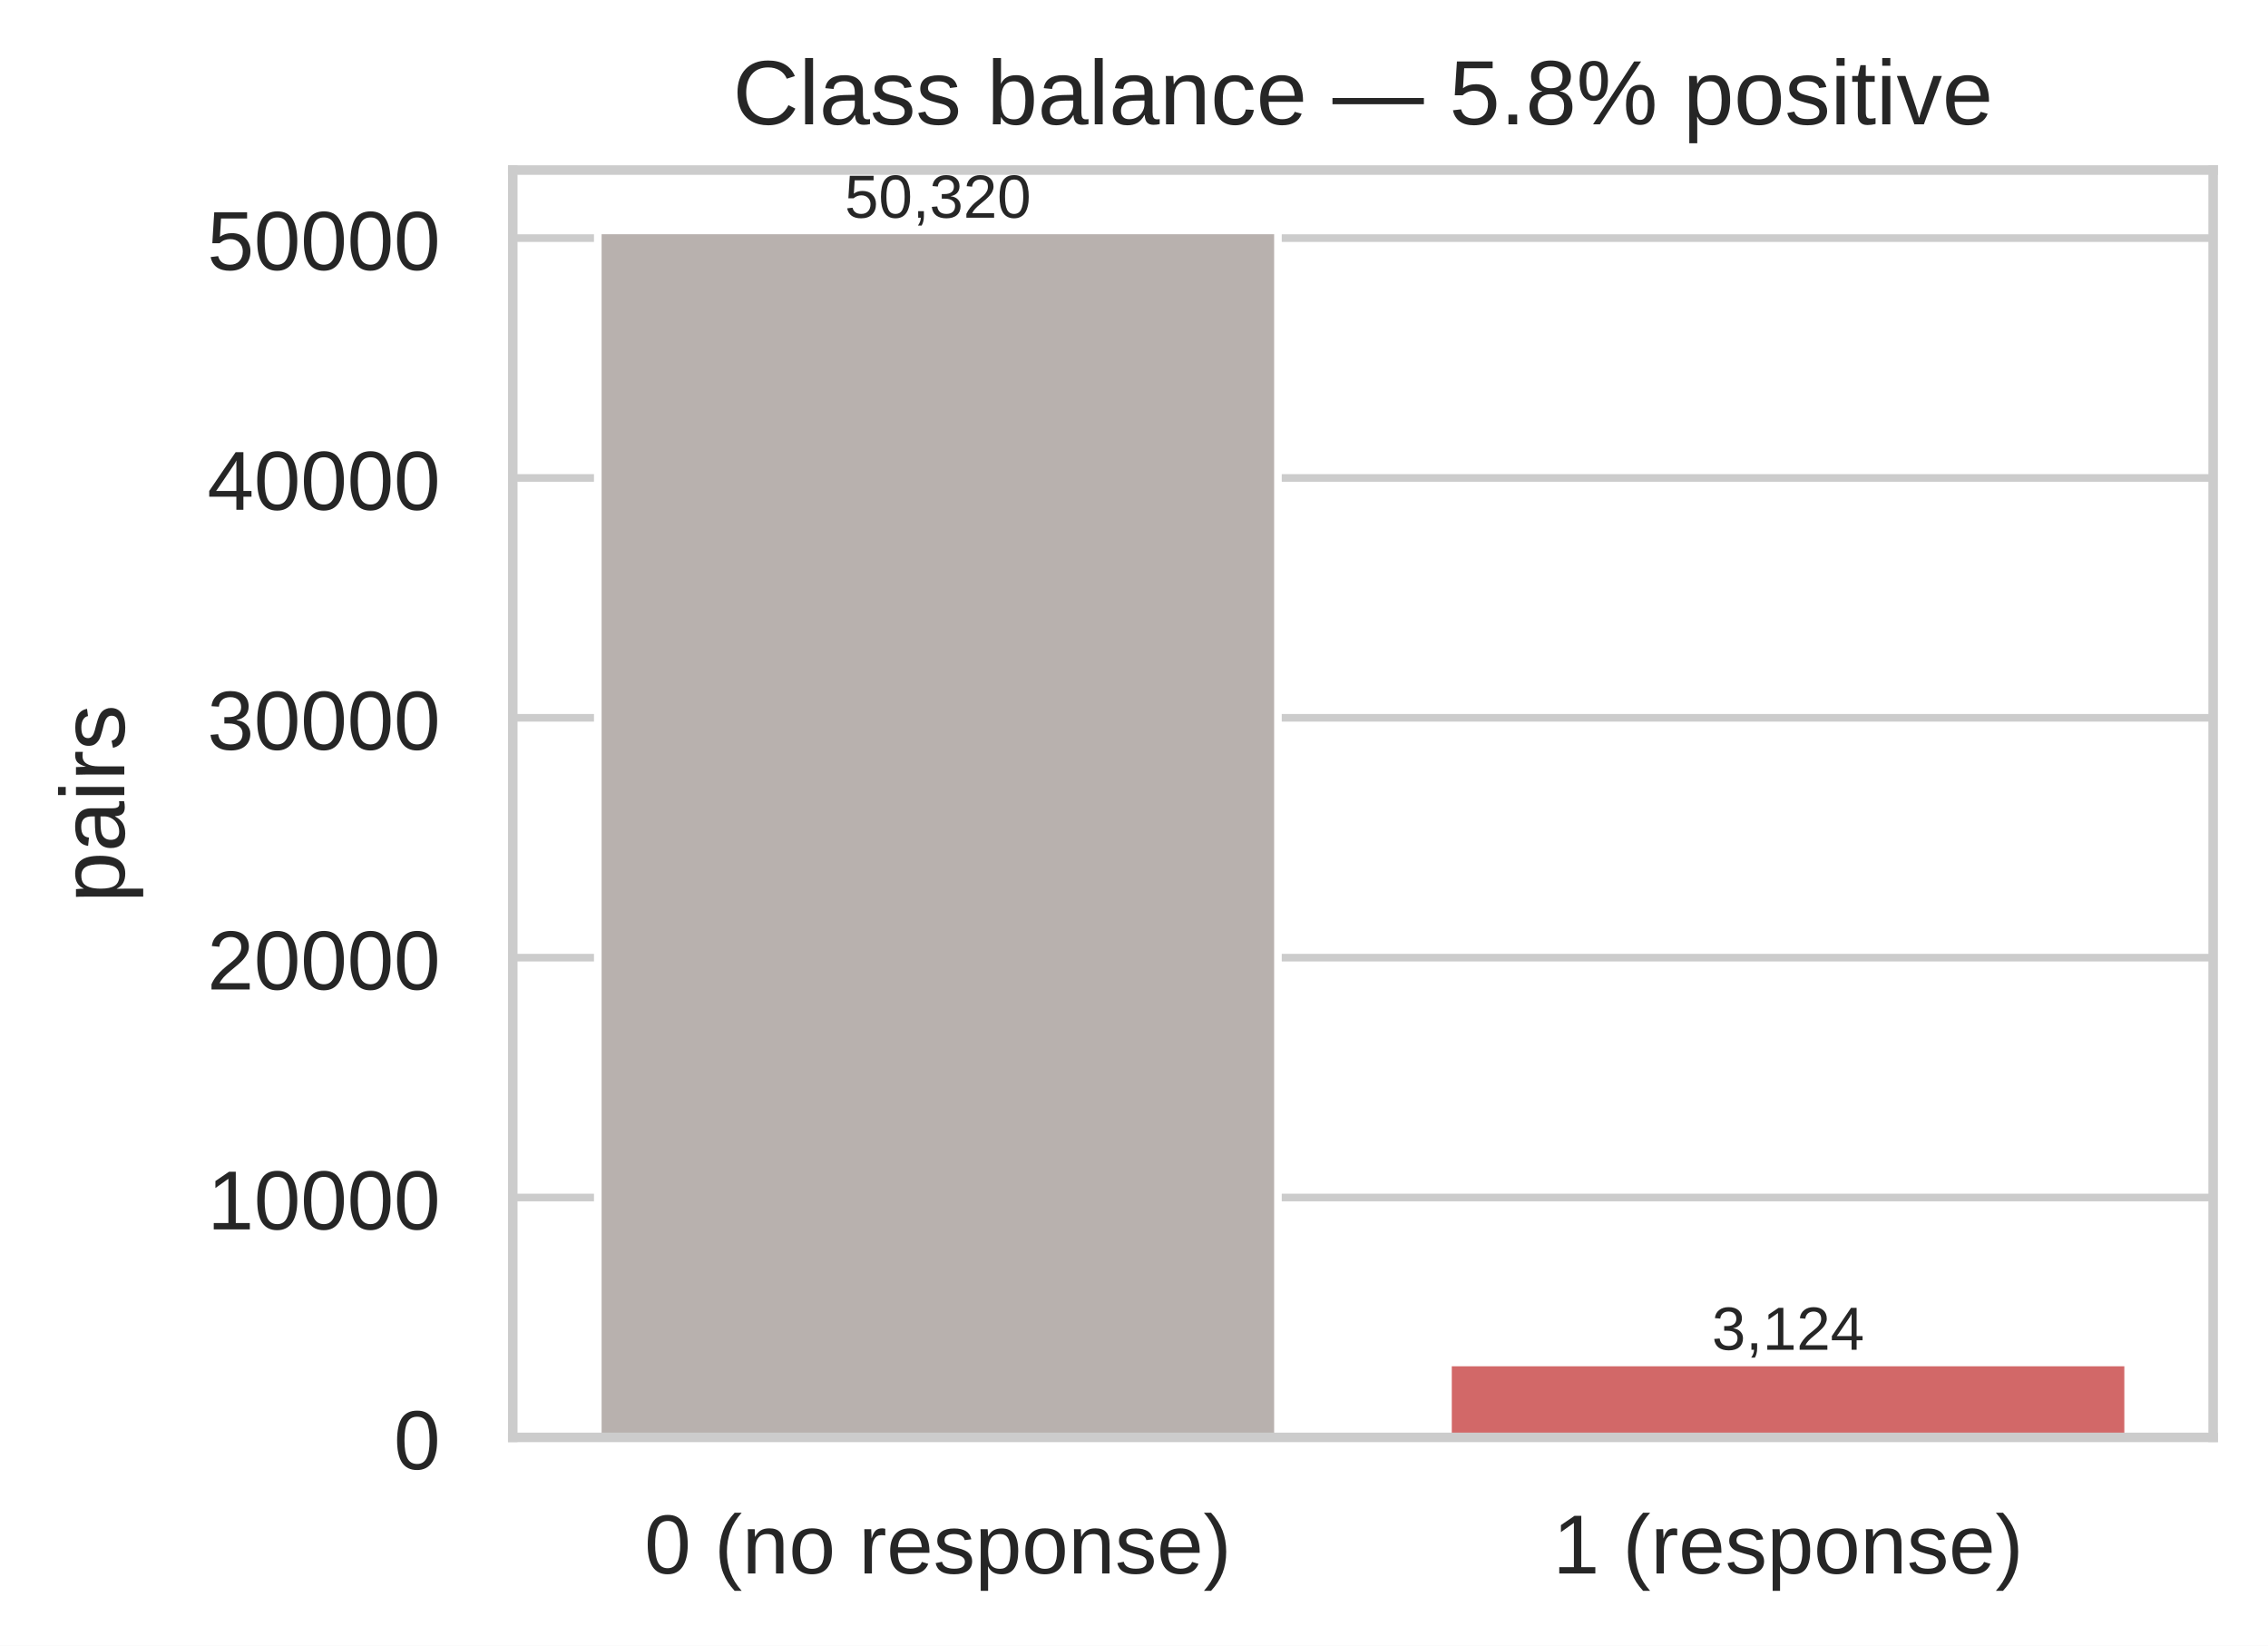
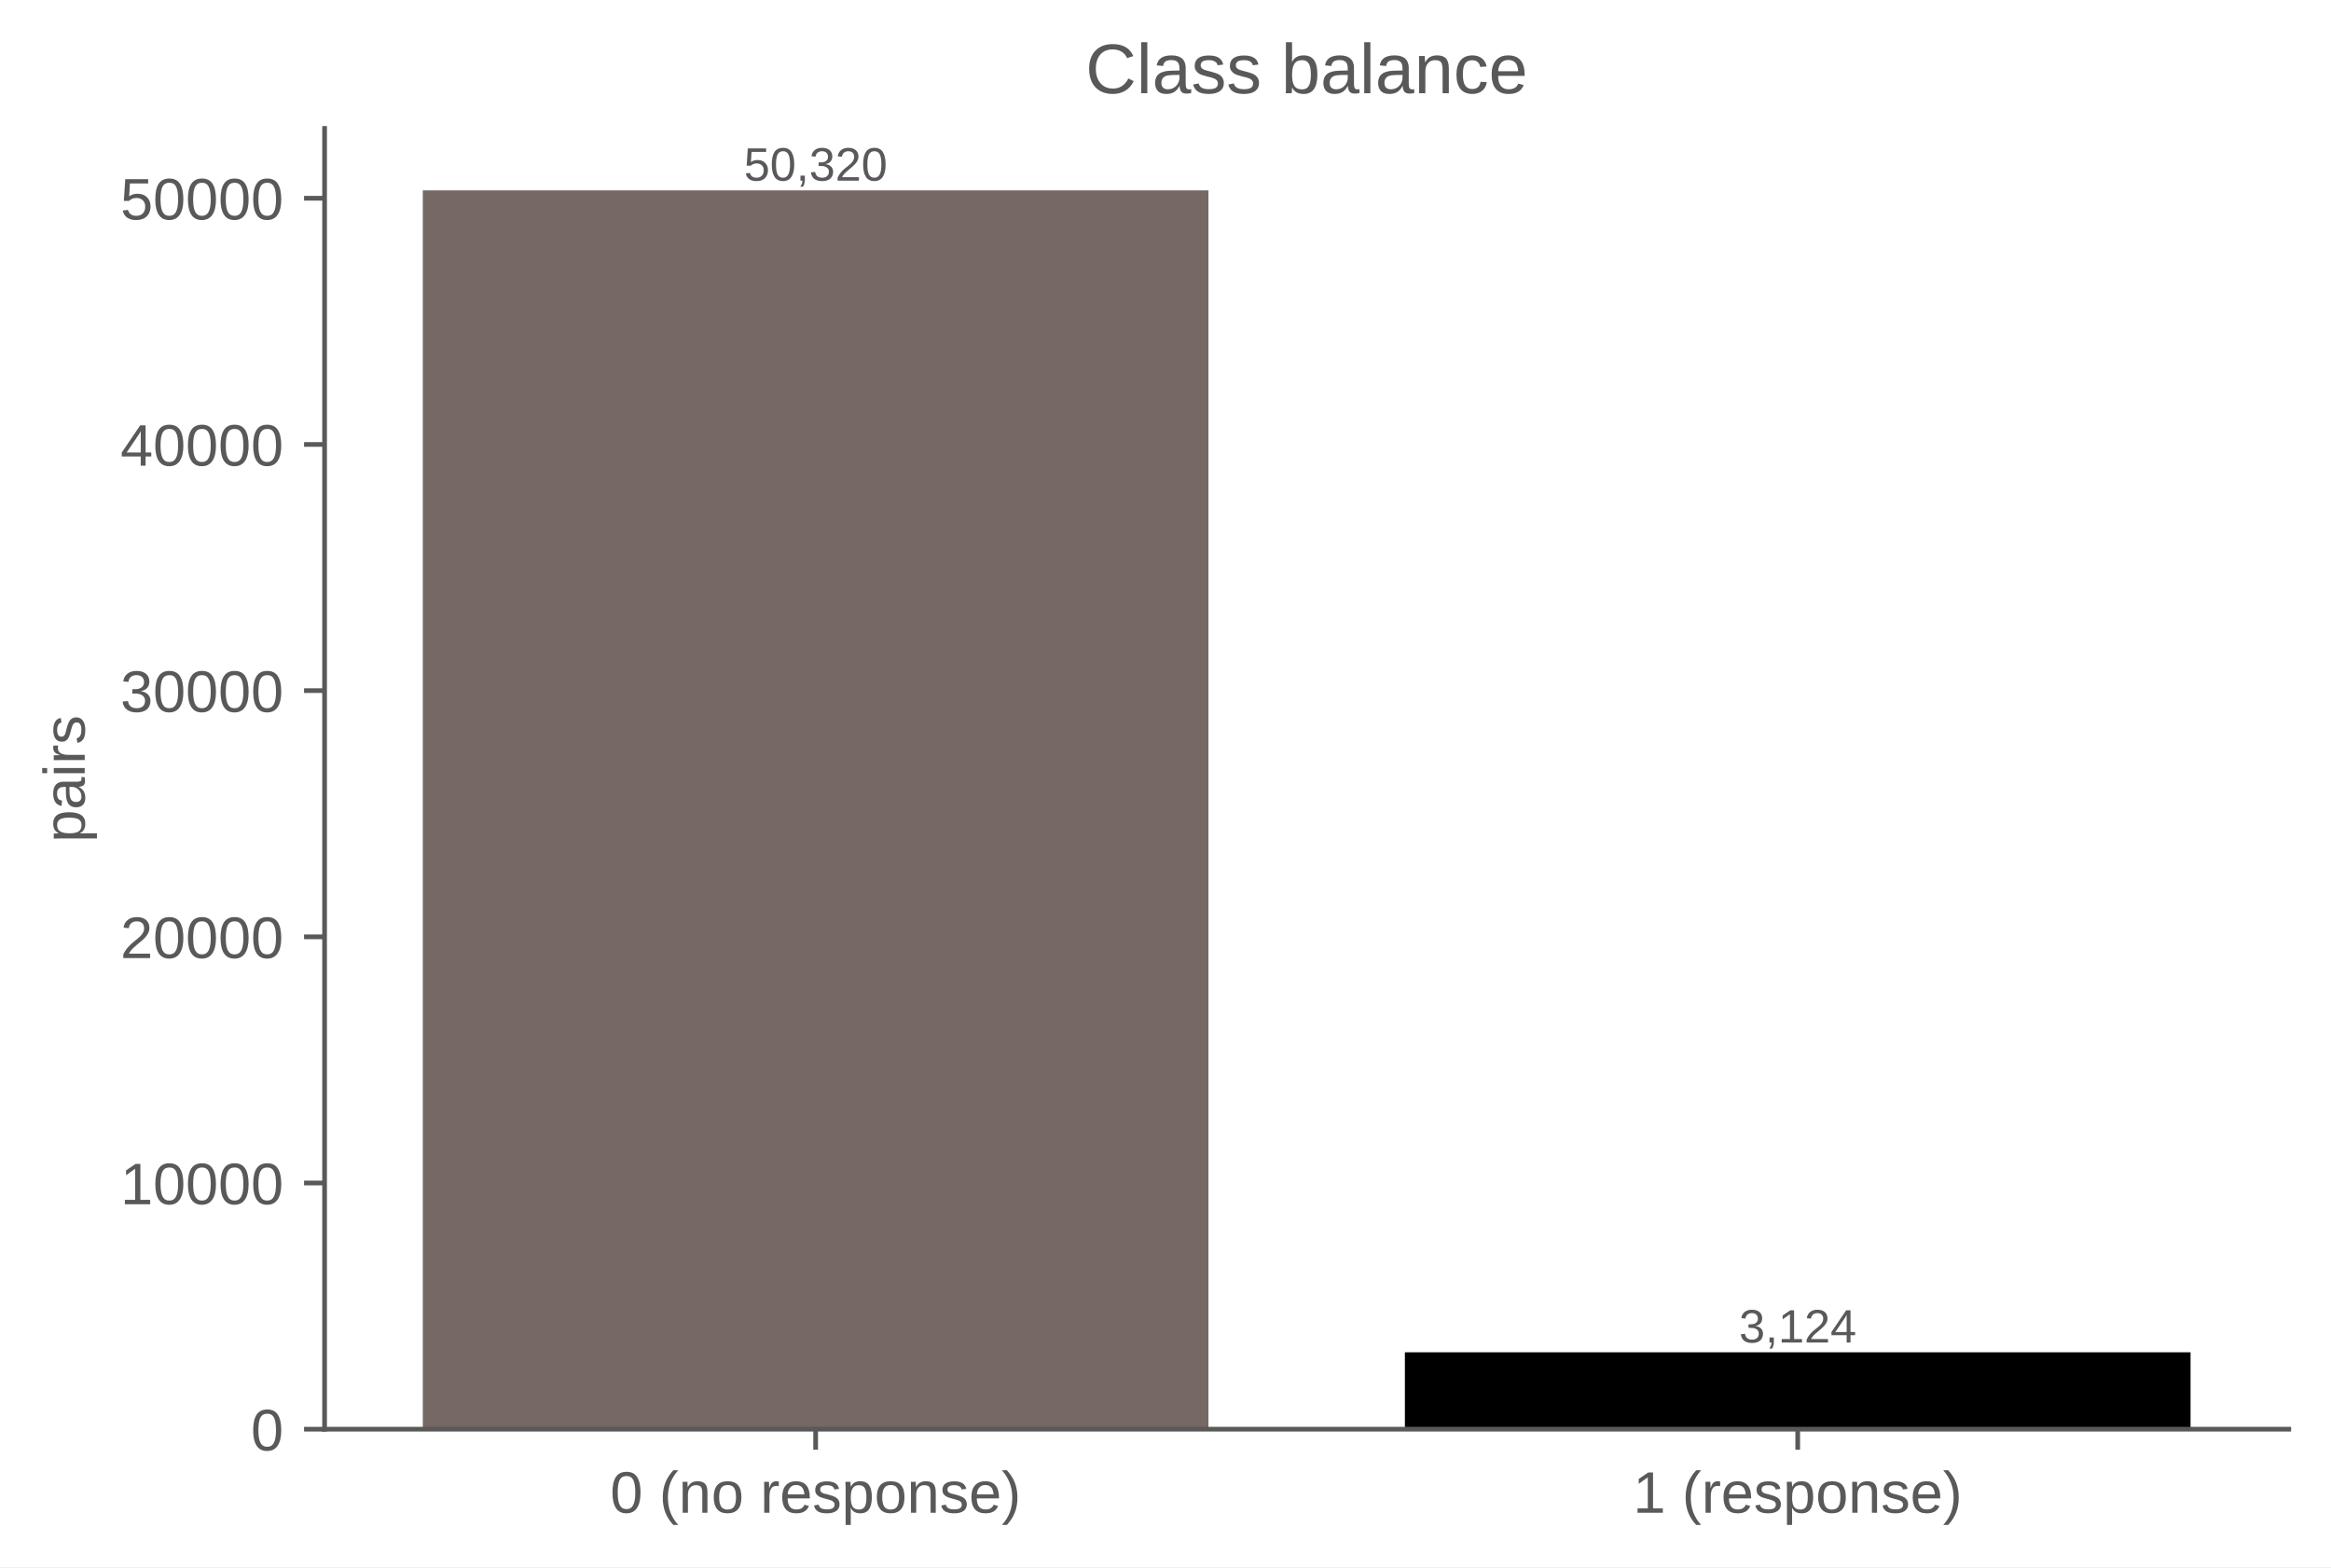
- <svg xmlns="http://www.w3.org/2000/svg" width="297.707pt" height="215.984pt" viewBox="0 0 297.707 215.984" version="1.1">
+ <svg xmlns="http://www.w3.org/2000/svg" xmlns:xlink="http://www.w3.org/1999/xlink" width="397.327pt" height="267.178pt" viewBox="0 0 397.327 267.178" version="1.1">
  <defs>
    <style type="text/css">*{stroke-linejoin: round; stroke-linecap: butt}</style>
  </defs>
  <g id="figure_1">
    <g id="patch_1">
-       <path d="M 0 215.984  L 297.707 215.984  L 297.707 0  L 0 0  z " style="fill: #ffffff" />
+       <path d="M 0 267.178  L 397.327 267.178  L 397.327 0  L 0 0  z " style="fill: #ffffff" />
    </g>
    <g id="axes_1">
      <g id="patch_2">
-         <path d="M 67.308 188.638  L 290.507 188.638  L 290.507 22.318  L 67.308 22.318  z " style="fill: #ffffff" />
+         <path d="M 55.327 243.656  L 390.127 243.656  L 390.127 21.896  L 55.327 21.896  z " style="fill: #ffffff" />
+       </g>
+       <g id="patch_3">
+         <path d="M 72.067 243.656  L 205.987 243.656  L 205.987 32.456  L 72.067 32.456  z " clip-path="url(#p4800902c2f)" style="fill: #766862" />
+       </g>
+       <g id="patch_4">
+         <path d="M 239.467 243.656  L 373.387 243.656  L 373.387 230.544  L 239.467 230.544  z " clip-path="url(#p4800902c2f)" />
      </g>
      <g id="matplotlib.axis_1">
        <g id="xtick_1">
+           <g id="line2d_1">
+             <defs>
+               <path id="m880e28a905" d="M 0 0  L 0 3.5  " style="stroke: #595959; stroke-width: 0.8" />
+             </defs>
+             <g>
+               <use xlink:href="#m880e28a905" x="139.027" y="243.656" style="fill: #595959; stroke: #595959; stroke-width: 0.8" />
+             </g>
+           </g>
          <g id="text_1">
-             <text style="font-size: 11px; font-family: 'Arial', 'DejaVu Sans', 'Liberation Sans', 'Bitstream Vera Sans', sans-serif; text-anchor: middle; fill: #262626" x="123.108" y="206.496" transform="rotate(-0 123.1075 206.4964)">0 (no response)</text>
+             <text style="font-size: 10px; font-family: 'Liberation Sans'; text-anchor: middle; fill: #595959" x="139.027" y="257.903" transform="rotate(-0 139.0266 257.9031)">0 (no response)</text>
          </g>
        </g>
        <g id="xtick_2">
+           <g id="line2d_2">
+             <g>
+               <use xlink:href="#m880e28a905" x="306.427" y="243.656" style="fill: #595959; stroke: #595959; stroke-width: 0.8" />
+             </g>
+           </g>
          <g id="text_2">
-             <text style="font-size: 11px; font-family: 'Arial', 'DejaVu Sans', 'Liberation Sans', 'Bitstream Vera Sans', sans-serif; text-anchor: middle; fill: #262626" x="234.708" y="206.496" transform="rotate(-0 234.7075 206.4964)">1 (response)</text>
+             <text style="font-size: 10px; font-family: 'Liberation Sans'; text-anchor: middle; fill: #595959" x="306.427" y="257.903" transform="rotate(-0 306.4266 257.9031)">1 (response)</text>
          </g>
        </g>
      </g>
      <g id="matplotlib.axis_2">
        <g id="ytick_1">
-           <g id="line2d_1">
-             <path d="M 67.308 188.638  L 290.507 188.638  " clip-path="url(#p5be01caa27)" style="fill: none; stroke: #cccccc; stroke-linecap: round" />
+           <g id="line2d_3">
+             <defs>
+               <path id="m8d98323cbe" d="M 0 0  L -3.5 0  " style="stroke: #595959; stroke-width: 0.8" />
+             </defs>
+             <g>
+               <use xlink:href="#m8d98323cbe" x="55.327" y="243.656" style="fill: #595959; stroke: #595959; stroke-width: 0.8" />
+             </g>
          </g>
          <g id="text_3">
-             <text style="font-size: 11px; font-family: 'Arial', 'DejaVu Sans', 'Liberation Sans', 'Bitstream Vera Sans', sans-serif; text-anchor: end; fill: #262626" x="57.807" y="192.817" transform="rotate(-0 57.8075 192.8173)">0</text>
+             <text style="font-size: 10px; font-family: 'Liberation Sans'; text-anchor: end; fill: #595959" x="48.327" y="247.28" transform="rotate(-0 48.32656 247.2797)">0</text>
          </g>
        </g>
        <g id="ytick_2">
-           <g id="line2d_2">
-             <path d="M 67.308 157.16  L 290.507 157.16  " clip-path="url(#p5be01caa27)" style="fill: none; stroke: #cccccc; stroke-linecap: round" />
+           <g id="line2d_4">
+             <g>
+               <use xlink:href="#m8d98323cbe" x="55.327" y="201.685" style="fill: #595959; stroke: #595959; stroke-width: 0.8" />
+             </g>
          </g>
          <g id="text_4">
-             <text style="font-size: 11px; font-family: 'Arial', 'DejaVu Sans', 'Liberation Sans', 'Bitstream Vera Sans', sans-serif; text-anchor: end; fill: #262626" x="57.807" y="161.339" transform="rotate(-0 57.8075 161.3387)">10000</text>
+             <text style="font-size: 10px; font-family: 'Liberation Sans'; text-anchor: end; fill: #595959" x="48.327" y="205.308" transform="rotate(-0 48.32656 205.3083)">10000</text>
          </g>
        </g>
        <g id="ytick_3">
-           <g id="line2d_3">
-             <path d="M 67.308 125.681  L 290.507 125.681  " clip-path="url(#p5be01caa27)" style="fill: none; stroke: #cccccc; stroke-linecap: round" />
+           <g id="line2d_5">
+             <g>
+               <use xlink:href="#m8d98323cbe" x="55.327" y="159.713" style="fill: #595959; stroke: #595959; stroke-width: 0.8" />
+             </g>
          </g>
          <g id="text_5">
-             <text style="font-size: 11px; font-family: 'Arial', 'DejaVu Sans', 'Liberation Sans', 'Bitstream Vera Sans', sans-serif; text-anchor: end; fill: #262626" x="57.807" y="129.86" transform="rotate(-0 57.8075 129.8602)">20000</text>
+             <text style="font-size: 10px; font-family: 'Liberation Sans'; text-anchor: end; fill: #595959" x="48.327" y="163.337" transform="rotate(-0 48.32656 163.3369)">20000</text>
          </g>
        </g>
        <g id="ytick_4">
-           <g id="line2d_4">
-             <path d="M 67.308 94.203  L 290.507 94.203  " clip-path="url(#p5be01caa27)" style="fill: none; stroke: #cccccc; stroke-linecap: round" />
+           <g id="line2d_6">
+             <g>
+               <use xlink:href="#m8d98323cbe" x="55.327" y="117.742" style="fill: #595959; stroke: #595959; stroke-width: 0.8" />
+             </g>
          </g>
          <g id="text_6">
-             <text style="font-size: 11px; font-family: 'Arial', 'DejaVu Sans', 'Liberation Sans', 'Bitstream Vera Sans', sans-serif; text-anchor: end; fill: #262626" x="57.807" y="98.382" transform="rotate(-0 57.8075 98.38165)">30000</text>
+             <text style="font-size: 10px; font-family: 'Liberation Sans'; text-anchor: end; fill: #595959" x="48.327" y="121.366" transform="rotate(-0 48.32656 121.3655)">30000</text>
          </g>
        </g>
        <g id="ytick_5">
-           <g id="line2d_5">
-             <path d="M 67.308 62.724  L 290.507 62.724  " clip-path="url(#p5be01caa27)" style="fill: none; stroke: #cccccc; stroke-linecap: round" />
+           <g id="line2d_7">
+             <g>
+               <use xlink:href="#m8d98323cbe" x="55.327" y="75.771" style="fill: #595959; stroke: #595959; stroke-width: 0.8" />
+             </g>
          </g>
          <g id="text_7">
-             <text style="font-size: 11px; font-family: 'Arial', 'DejaVu Sans', 'Liberation Sans', 'Bitstream Vera Sans', sans-serif; text-anchor: end; fill: #262626" x="57.807" y="66.903" transform="rotate(-0 57.8075 66.90312)">40000</text>
+             <text style="font-size: 10px; font-family: 'Liberation Sans'; text-anchor: end; fill: #595959" x="48.327" y="79.394" transform="rotate(-0 48.32656 79.39415)">40000</text>
          </g>
        </g>
        <g id="ytick_6">
-           <g id="line2d_6">
-             <path d="M 67.308 31.245  L 290.507 31.245  " clip-path="url(#p5be01caa27)" style="fill: none; stroke: #cccccc; stroke-linecap: round" />
+           <g id="line2d_8">
+             <g>
+               <use xlink:href="#m8d98323cbe" x="55.327" y="33.799" style="fill: #595959; stroke: #595959; stroke-width: 0.8" />
+             </g>
          </g>
          <g id="text_8">
-             <text style="font-size: 11px; font-family: 'Arial', 'DejaVu Sans', 'Liberation Sans', 'Bitstream Vera Sans', sans-serif; text-anchor: end; fill: #262626" x="57.807" y="35.425" transform="rotate(-0 57.8075 35.42458)">50000</text>
+             <text style="font-size: 10px; font-family: 'Liberation Sans'; text-anchor: end; fill: #595959" x="48.327" y="37.423" transform="rotate(-0 48.32656 37.42277)">50000</text>
          </g>
        </g>
        <g id="text_9">
-           <text style="font-size: 12px; font-family: 'Arial', 'DejaVu Sans', 'Liberation Sans', 'Bitstream Vera Sans', sans-serif; text-anchor: middle; fill: #262626" x="16.318" y="105.478" transform="rotate(-90 16.31812 105.4781)">pairs</text>
+           <text style="font-size: 10px; font-family: 'Liberation Sans'; text-anchor: middle; fill: #595959" x="14.447" y="132.776" transform="rotate(-90 14.44688 132.7763)">pairs</text>
        </g>
      </g>
-       <g id="patch_3">
-         <path d="M 78.468 188.638  L 167.748 188.638  L 167.748 30.238  L 78.468 30.238  z " clip-path="url(#p5be01caa27)" style="fill: #b8b1ae; stroke: #ffffff; stroke-linejoin: miter" />
+       <g id="line2d_9">
+         <path clip-path="url(#p4800902c2f)" style="fill: none; stroke: #424242; stroke-width: 2.25; stroke-linecap: square" />
      </g>
-       <g id="patch_4">
-         <path d="M 190.067 188.638  L 279.348 188.638  L 279.348 178.804  L 190.067 178.804  z " clip-path="url(#p5be01caa27)" style="fill: #d26868; stroke: #ffffff; stroke-linejoin: miter" />
-       </g>
-       <g id="line2d_7">
-         <path clip-path="url(#p5be01caa27)" style="fill: none; stroke: #424242; stroke-width: 2.25; stroke-linecap: round" />
-       </g>
-       <g id="line2d_8">
-         <path clip-path="url(#p5be01caa27)" style="fill: none; stroke: #424242; stroke-width: 2.25; stroke-linecap: round" />
+       <g id="line2d_10">
+         <path clip-path="url(#p4800902c2f)" style="fill: none; stroke: #424242; stroke-width: 2.25; stroke-linecap: square" />
      </g>
      <g id="patch_5">
-         <path d="M 67.308 188.638  L 67.308 22.318  " style="fill: none; stroke: #cccccc; stroke-width: 1.25; stroke-linejoin: miter; stroke-linecap: square" />
+         <path d="M 55.327 243.656  L 55.327 21.896  " style="fill: none; stroke: #595959; stroke-width: 0.8; stroke-linejoin: miter; stroke-linecap: square" />
      </g>
      <g id="patch_6">
-         <path d="M 290.507 188.638  L 290.507 22.318  " style="fill: none; stroke: #cccccc; stroke-width: 1.25; stroke-linejoin: miter; stroke-linecap: square" />
-       </g>
-       <g id="patch_7">
-         <path d="M 67.308 188.638  L 290.507 188.638  " style="fill: none; stroke: #cccccc; stroke-width: 1.25; stroke-linejoin: miter; stroke-linecap: square" />
-       </g>
-       <g id="patch_8">
-         <path d="M 67.308 22.318  L 290.507 22.318  " style="fill: none; stroke: #cccccc; stroke-width: 1.25; stroke-linejoin: miter; stroke-linecap: square" />
+         <path d="M 55.327 243.656  L 390.127 243.656  " style="fill: none; stroke: #595959; stroke-width: 0.8; stroke-linejoin: miter; stroke-linecap: square" />
      </g>
      <g id="text_10">
-         <text style="font-size: 8px; font-family: 'Arial', 'DejaVu Sans', 'Liberation Sans', 'Bitstream Vera Sans', sans-serif; text-anchor: middle; fill: #262626" x="123.108" y="28.574" transform="rotate(-0 123.1075 28.57437)">50,320</text>
+         <text style="font-size: 8px; font-family: 'Liberation Sans'; text-anchor: middle; fill: #595959" x="139.027" y="30.796" transform="rotate(-0 139.0266 30.79625)">50,320</text>
      </g>
      <g id="text_11">
-         <text style="font-size: 8px; font-family: 'Arial', 'DejaVu Sans', 'Liberation Sans', 'Bitstream Vera Sans', sans-serif; text-anchor: middle; fill: #262626" x="234.708" y="177.14" transform="rotate(-0 234.7075 177.1405)">3,124</text>
+         <text style="font-size: 8px; font-family: 'Liberation Sans'; text-anchor: middle; fill: #595959" x="306.427" y="228.884" transform="rotate(-0 306.4266 228.8844)">3,124</text>
      </g>
      <g id="text_12">
-         <text style="font-size: 12px; font-family: 'Arial', 'DejaVu Sans', 'Liberation Sans', 'Bitstream Vera Sans', sans-serif; text-anchor: middle; fill: #262626" x="178.907" y="16.318" transform="rotate(-0 178.9075 16.31812)">Class balance — 5.8% positive</text>
+         <text style="font-size: 12px; font-family: 'Liberation Sans'; text-anchor: middle; fill: #595959" x="222.727" y="15.896" transform="rotate(-0 222.7266 15.89625)">Class balance</text>
      </g>
    </g>
  </g>
  <defs>
-     <clipPath id="p5be01caa27">
-       <rect x="67.308" y="22.318" width="223.2" height="166.32" />
+     <clipPath id="p4800902c2f">
+       <rect x="55.327" y="21.896" width="334.8" height="221.76" />
    </clipPath>
  </defs>
</svg>
